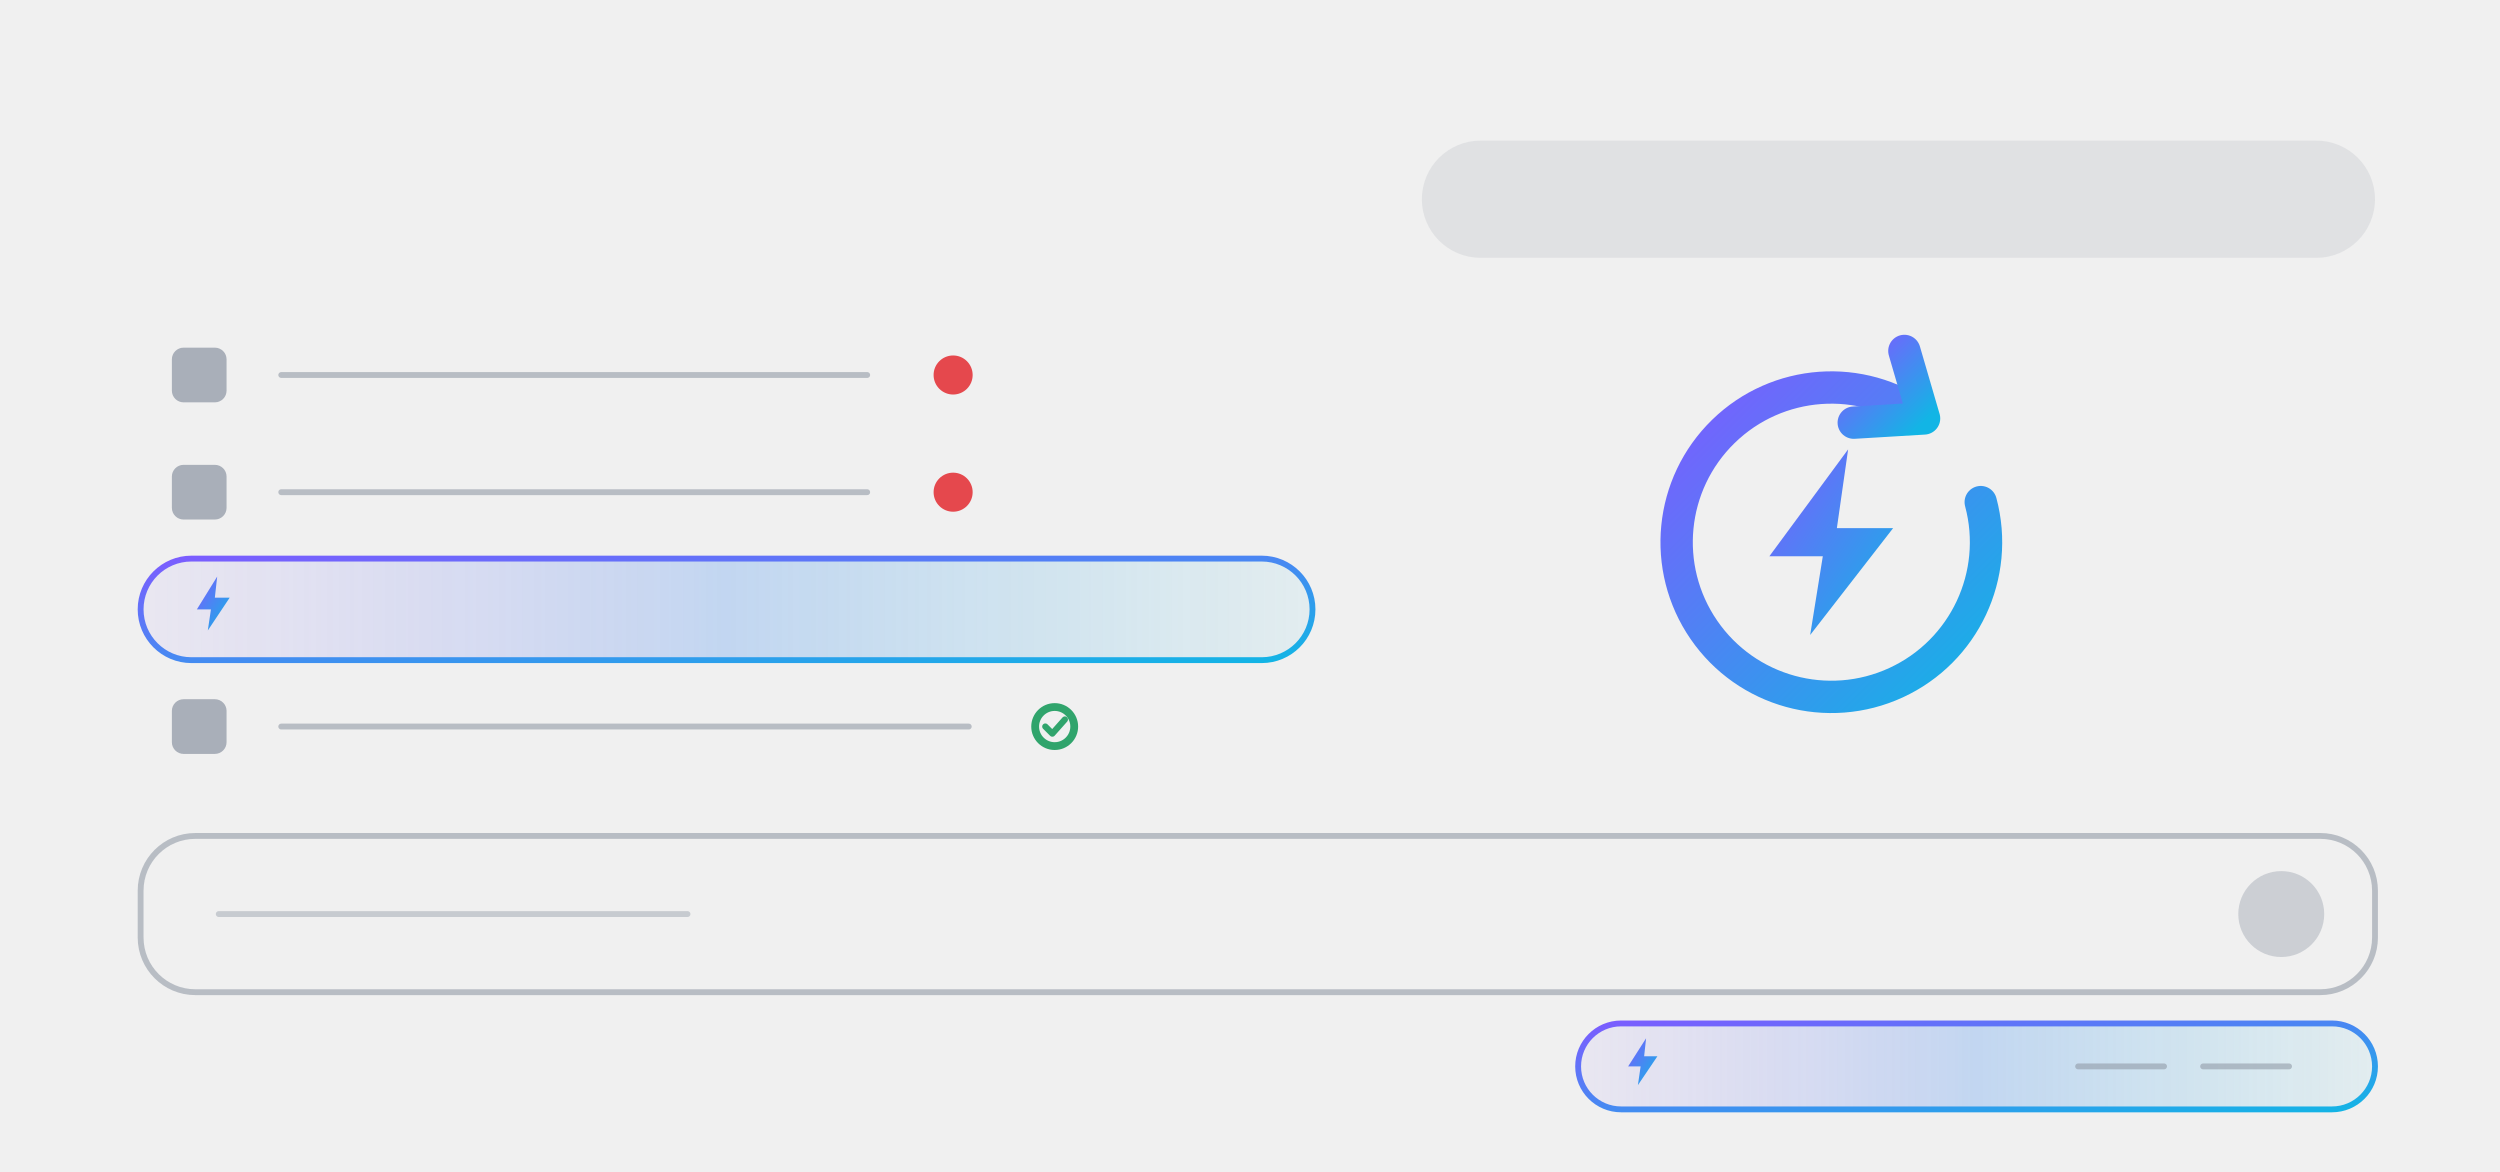
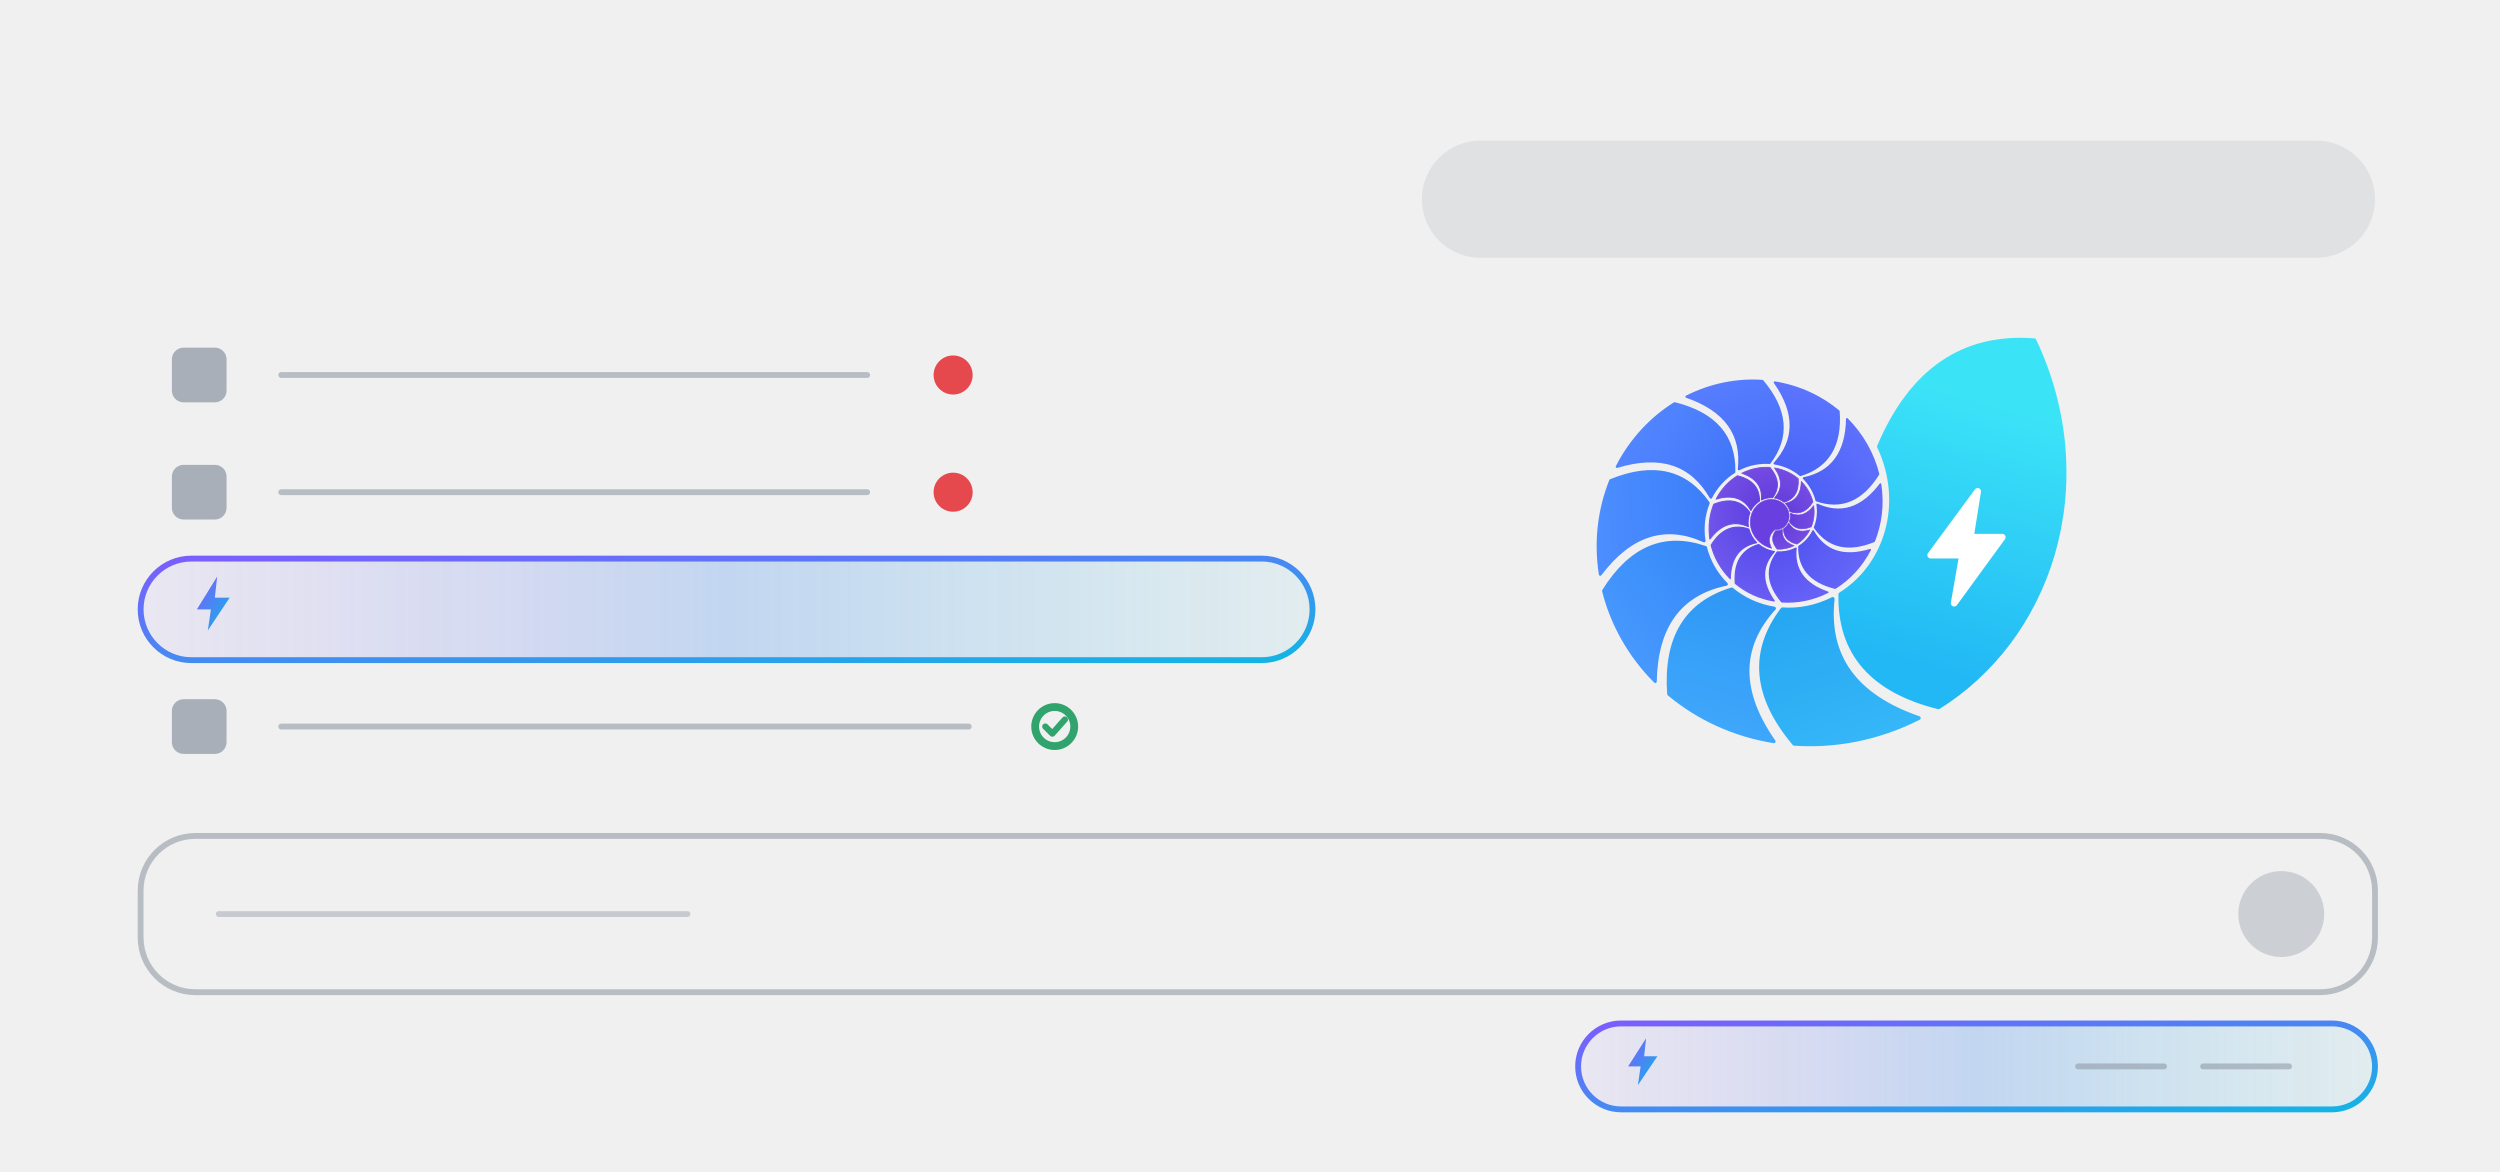
<svg xmlns="http://www.w3.org/2000/svg" width="640" height="300" viewBox="0 0 640 300">
  <defs>
    <linearGradient id="ink" x1="0" y1="0" x2="1" y2="1">
      <stop offset="0" stop-color="#7c5cff" />
      <stop offset="1" stop-color="#12b5e5" />
    </linearGradient>
    <linearGradient id="sweep" x1="0" y1="0" x2="1" y2="0">
      <stop offset="0" stop-color="#7c5cff" stop-opacity="0.06" />
      <stop offset="0.5" stop-color="#3f8cf2" stop-opacity="0.26" />
      <stop offset="1" stop-color="#12b5e5" stop-opacity="0.06" />
    </linearGradient>
  </defs>
  <g fill="none" stroke="#8b93a1" stroke-opacity="0.55" stroke-width="1.5" stroke-linecap="round">
    <rect x="364" y="36" width="244" height="30" rx="15" fill="#8b93a1" fill-opacity="0.16" stroke="none" />
    <path d="M72 96h150" />
    <path d="M72 126h150" />
    <path d="M72 186h176" />
  </g>
  <g fill="#8b93a1" fill-opacity="0.7">
    <rect x="44" y="89" width="14" height="14" rx="3" />
    <rect x="44" y="119" width="14" height="14" rx="3" />
    <rect x="44" y="179" width="14" height="14" rx="3" />
  </g>
  <g fill="#e5484d">
    <circle cx="244" cy="96" r="5" />
    <circle cx="244" cy="126" r="5" />
  </g>
  <circle cx="270" cy="186" r="5" fill="none" stroke="#30a46c" stroke-width="2" />
  <path d="M267.6 186l1.8 1.8 3.2-3.6" fill="none" stroke="#30a46c" stroke-width="1.6" stroke-linecap="round" stroke-linejoin="round" />
  <rect x="36" y="143" width="300" height="26" rx="13" fill="url(#sweep)" stroke="url(#ink)" stroke-width="1.5" />
  <path d="M55.6 147.6 50.4 156h3.6l-.8 5.4 5.6-8.4h-3.8l.6-5.4Z" fill="url(#ink)" />
  <path d="M72 156h168" stroke="url(#ink)" stroke-width="1.5" stroke-linecap="round" stroke-opacity="0.8" />
  <rect x="36" y="214" width="572" height="40" rx="14" fill="none" stroke="#8b93a1" stroke-opacity="0.55" stroke-width="1.5" />
  <path d="M56 234h120" stroke="#8b93a1" stroke-opacity="0.4" stroke-width="1.5" stroke-linecap="round" />
  <circle cx="584" cy="234" r="11" fill="#8b93a1" fill-opacity="0.35" />
  <rect x="404" y="262" width="204" height="22" rx="11" fill="url(#sweep)" stroke="url(#ink)" stroke-width="1.5" />
  <path d="M421.4 265.8 416.8 273h3.2l-.7 4.8 5-7.4h-3.4l.5-4.6Z" fill="url(#ink)" />
  <path d="M434 273h86" stroke="url(#ink)" stroke-width="1.5" stroke-linecap="round" stroke-opacity="0.8" />
  <path d="M532 273h22M564 273h22" stroke="#8b93a1" stroke-opacity="0.55" stroke-width="1.5" stroke-linecap="round" />
-   <g transform="translate(404 74) scale(3.6)">
-     <path d="M28.63 15.15A11 11 0 1 1 24.47 9.1" fill="none" stroke="url(#ink)" stroke-width="2.3" stroke-linecap="round" />
-     <path d="M23.2 4.4 24.6 9.2 19.6 9.5" fill="none" stroke="url(#ink)" stroke-width="2.3" stroke-linecap="round" stroke-linejoin="round" />
-     <path d="M19.2 11.4 13.6 19h3.8l-.9 5.6L22.4 17h-4l.8-5.6Z" fill="url(#ink)" />
+   <g id="dshrsi-mark" transform="translate(404 74) scale(3.6)">
+     <defs>
+       <linearGradient id="dshrsi-0" gradientUnits="userSpaceOnUse" x1="14.284" y1="17.171" x2="14.763" y2="18.459">
+         <stop offset="0" stop-color="#663edc" />
+         <stop offset="1" stop-color="#744ce2" />
+       </linearGradient>
+       <linearGradient id="dshrsi-1" gradientUnits="userSpaceOnUse" x1="14.815" y1="16.867" x2="16.08" y2="17.706">
+         <stop offset="0" stop-color="#663edc" />
+         <stop offset="1" stop-color="#744ce2" />
+       </linearGradient>
+       <linearGradient id="dshrsi-2" gradientUnits="userSpaceOnUse" x1="15.093" y1="16.251" x2="16.767" y2="16.18">
+         <stop offset="0" stop-color="#663edc" />
+         <stop offset="1" stop-color="#744ce2" />
+       </linearGradient>
+       <linearGradient id="dshrsi-3" gradientUnits="userSpaceOnUse" x1="14.941" y1="15.52" x2="16.391" y2="14.369">
+         <stop offset="0" stop-color="#663edc" />
+         <stop offset="1" stop-color="#744ce2" />
+       </linearGradient>
+       <linearGradient id="dshrsi-4" gradientUnits="userSpaceOnUse" x1="14.33" y1="14.966" x2="14.879" y2="12.996">
+         <stop offset="0" stop-color="#663edc" />
+         <stop offset="1" stop-color="#744ce2" />
+       </linearGradient>
+       <linearGradient id="dshrsi-5" gradientUnits="userSpaceOnUse" x1="13.425" y1="14.867" x2="12.637" y2="12.751">
+         <stop offset="0" stop-color="#663edc" />
+         <stop offset="1" stop-color="#744ce2" />
+       </linearGradient>
+       <linearGradient id="dshrsi-6" gradientUnits="userSpaceOnUse" x1="12.552" y1="15.366" x2="10.474" y2="13.987">
+         <stop offset="0" stop-color="#643fde" />
+         <stop offset="1" stop-color="#734ee4" />
+       </linearGradient>
+       <linearGradient id="dshrsi-7" gradientUnits="userSpaceOnUse" x1="12.096" y1="16.378" x2="9.345" y2="16.495">
+         <stop offset="0" stop-color="#6144e3" />
+         <stop offset="1" stop-color="#7053e9" />
+       </linearGradient>
+       <linearGradient id="dshrsi-8" gradientUnits="userSpaceOnUse" x1="12.346" y1="17.579" x2="9.963" y2="19.47">
+         <stop offset="0" stop-color="#5e49e7" />
+         <stop offset="1" stop-color="#6d58ed" />
+       </linearGradient>
+       <linearGradient id="dshrsi-9" gradientUnits="userSpaceOnUse" x1="13.349" y1="18.49" x2="12.447" y2="21.726">
+         <stop offset="0" stop-color="#5a4dec" />
+         <stop offset="1" stop-color="#695cf2" />
+       </linearGradient>
+       <linearGradient id="dshrsi-10" gradientUnits="userSpaceOnUse" x1="14.836" y1="18.653" x2="16.131" y2="22.129">
+         <stop offset="0" stop-color="#5852f1" />
+         <stop offset="1" stop-color="#6661f7" />
+       </linearGradient>
+       <linearGradient id="dshrsi-11" gradientUnits="userSpaceOnUse" x1="16.27" y1="17.833" x2="19.685" y2="20.098">
+         <stop offset="0" stop-color="#5557f2" />
+         <stop offset="1" stop-color="#6466f8" />
+       </linearGradient>
+       <linearGradient id="dshrsi-12" gradientUnits="userSpaceOnUse" x1="17.02" y1="16.169" x2="21.541" y2="15.977">
+         <stop offset="0" stop-color="#515bf4" />
+         <stop offset="1" stop-color="#606afa" />
+       </linearGradient>
+       <linearGradient id="dshrsi-13" gradientUnits="userSpaceOnUse" x1="16.609" y1="14.196" x2="20.524" y2="11.089">
+         <stop offset="0" stop-color="#4e61f6" />
+         <stop offset="1" stop-color="#5d70fc" />
+       </linearGradient>
+       <linearGradient id="dshrsi-14" gradientUnits="userSpaceOnUse" x1="14.962" y1="12.699" x2="16.443" y2="7.382">
+         <stop offset="0" stop-color="#4b66f8" />
+         <stop offset="1" stop-color="#5a74fe" />
+       </linearGradient>
+       <linearGradient id="dshrsi-15" gradientUnits="userSpaceOnUse" x1="12.518" y1="12.432" x2="10.39" y2="6.719">
+         <stop offset="0" stop-color="#476ef8" />
+         <stop offset="1" stop-color="#567dfe" />
+       </linearGradient>
+       <linearGradient id="dshrsi-16" gradientUnits="userSpaceOnUse" x1="10.161" y1="13.779" x2="4.551" y2="10.056">
+         <stop offset="0" stop-color="#4276f9" />
+         <stop offset="1" stop-color="#5185ff" />
+       </linearGradient>
+       <linearGradient id="dshrsi-17" gradientUnits="userSpaceOnUse" x1="8.929" y1="16.513" x2="1.5" y2="16.829">
+         <stop offset="0" stop-color="#3d7ff9" />
+         <stop offset="1" stop-color="#4c8eff" />
+       </linearGradient>
+       <linearGradient id="dshrsi-18" gradientUnits="userSpaceOnUse" x1="9.604" y1="19.755" x2="3.171" y2="24.86">
+         <stop offset="0" stop-color="#3789f8" />
+         <stop offset="1" stop-color="#4698fe" />
+       </linearGradient>
+       <linearGradient id="dshrsi-19" gradientUnits="userSpaceOnUse" x1="12.311" y1="22.214" x2="9.877" y2="30.952">
+         <stop offset="0" stop-color="#2f98f5" />
+         <stop offset="1" stop-color="#3ea7fb" />
+       </linearGradient>
+       <linearGradient id="dshrsi-20" gradientUnits="userSpaceOnUse" x1="16.327" y1="22.654" x2="19.824" y2="32.041">
+         <stop offset="0" stop-color="#26a7f1" />
+         <stop offset="1" stop-color="#35b6f8" />
+       </linearGradient>
+       <linearGradient id="dshrsi-live" gradientUnits="userSpaceOnUse" x1="21.661" y1="26.005" x2="26.922" y2="7.431">
+         <stop offset="0" stop-color="#22b8f5" />
+         <stop offset="1" stop-color="#3be3f7" />
+       </linearGradient>
+     </defs>
+     <path d="M13.993 17.111C14.113 17.124 14.24 17.112 14.362 17.071C14.484 17.029 14.602 16.959 14.702 16.864C14.802 16.768 14.884 16.647 14.937 16.508C14.99 16.37 15.015 16.215 15.003 16.056C14.992 15.898 14.945 15.736 14.861 15.588C14.778 15.439 14.659 15.304 14.51 15.198C14.362 15.092 14.184 15.015 13.992 14.979C13.8 14.944 13.592 14.95 13.389 15.004C13.187 15.057 12.988 15.157 12.816 15.302C12.644 15.446 12.497 15.634 12.396 15.852C12.294 16.071 12.237 16.32 12.239 16.578C12.24 16.836 12.298 17.104 12.417 17.354C12.536 17.604 12.715 17.837 12.944 18.025C13.173 18.214 13.452 18.358 13.761 18.436Q13.355 17.641 13.993 17.111Z" fill="#6a3fe0" stroke="#6a3fe0" stroke-width="0.034" stroke-linejoin="round" />
+     <path d="M14.152 18.499C14.352 18.513 14.558 18.5 14.763 18.459C14.969 18.417 15.173 18.347 15.367 18.248Q14.436 17.926 14.528 17.086C14.449 17.126 14.367 17.154 14.284 17.171C14.201 17.188 14.118 17.193 14.037 17.187Q13.569 17.807 14.152 18.499Z" fill="url(#dshrsi-0)" stroke="url(#dshrsi-0)" stroke-width="0.037" stroke-linejoin="round" />
+     <path d="M15.559 18.14C15.747 18.022 15.923 17.877 16.08 17.706C16.236 17.536 16.373 17.341 16.483 17.126Q15.441 17.443 14.978 16.633C14.933 16.72 14.878 16.798 14.815 16.867C14.752 16.936 14.681 16.995 14.605 17.042Q14.589 17.899 15.559 18.14Z" fill="url(#dshrsi-1)" stroke="url(#dshrsi-1)" stroke-width="0.041" stroke-linejoin="round" />
+     <path d="M16.584 16.905C16.675 16.678 16.738 16.433 16.767 16.18C16.796 15.926 16.792 15.663 16.751 15.4Q16.026 16.359 15.086 15.936C15.103 16.042 15.104 16.149 15.093 16.251C15.081 16.353 15.056 16.452 15.019 16.544Q15.561 17.32 16.584 16.905Z" fill="url(#dshrsi-2)" stroke="url(#dshrsi-2)" stroke-width="0.045" stroke-linejoin="round" />
+     <path d="M16.697 15.136C16.632 14.874 16.529 14.615 16.391 14.369C16.252 14.124 16.077 13.892 15.869 13.683Q15.845 15.011 14.73 15.243C14.814 15.327 14.885 15.421 14.941 15.52C14.997 15.619 15.038 15.724 15.064 15.83Q16.053 16.171 16.697 15.136Z" fill="url(#dshrsi-3)" stroke="url(#dshrsi-3)" stroke-width="0.05" stroke-linejoin="round" />
+     <path d="M15.651 13.482C15.422 13.291 15.162 13.126 14.879 12.996C14.596 12.867 14.289 12.773 13.968 12.722Q14.808 13.924 13.963 14.855C14.092 14.876 14.216 14.914 14.33 14.966C14.445 15.018 14.55 15.085 14.642 15.162Q15.747 14.826 15.651 13.482Z" fill="url(#dshrsi-4)" stroke="url(#dshrsi-4)" stroke-width="0.055" stroke-linejoin="round" />
+     <path d="M13.642 12.684C13.313 12.661 12.974 12.683 12.637 12.751C12.3 12.819 11.965 12.935 11.645 13.097Q13.175 13.626 13.025 15.006C13.154 14.941 13.289 14.894 13.425 14.867C13.561 14.839 13.698 14.831 13.831 14.84Q14.6 13.822 13.642 12.684Z" fill="url(#dshrsi-5)" stroke="url(#dshrsi-5)" stroke-width="0.061" stroke-linejoin="round" />
+     <path d="M11.329 13.275C11.02 13.468 10.731 13.707 10.474 13.987C10.218 14.267 9.993 14.587 9.812 14.94Q11.523 14.419 12.285 15.751C12.358 15.608 12.449 15.479 12.552 15.366C12.656 15.253 12.773 15.156 12.897 15.078Q12.924 13.67 11.329 13.275Z" fill="url(#dshrsi-6)" stroke="url(#dshrsi-6)" stroke-width="0.067" stroke-linejoin="round" />
+     <path d="M9.646 15.304C9.496 15.677 9.392 16.078 9.345 16.495C9.297 16.912 9.304 17.344 9.372 17.777Q10.562 16.2 12.107 16.896C12.08 16.721 12.077 16.547 12.096 16.378C12.115 16.21 12.157 16.048 12.218 15.898Q11.327 14.622 9.646 15.304Z" fill="url(#dshrsi-7)" stroke="url(#dshrsi-7)" stroke-width="0.074" stroke-linejoin="round" />
+     <path d="M9.46 18.21C9.567 18.641 9.735 19.066 9.963 19.47C10.191 19.873 10.478 20.255 10.82 20.597Q10.86 18.416 12.692 18.034C12.554 17.896 12.438 17.742 12.346 17.579C12.254 17.416 12.186 17.245 12.143 17.071Q10.518 16.509 9.46 18.21Z" fill="url(#dshrsi-8)" stroke="url(#dshrsi-8)" stroke-width="0.082" stroke-linejoin="round" />
+     <path d="M11.179 20.927C11.555 21.242 11.982 21.513 12.447 21.726C12.913 21.939 13.417 22.093 13.944 22.178Q12.564 20.202 13.953 18.672C13.74 18.638 13.537 18.576 13.349 18.49C13.161 18.404 12.988 18.295 12.837 18.168Q11.021 18.72 11.179 20.927Z" fill="url(#dshrsi-9)" stroke="url(#dshrsi-9)" stroke-width="0.09" stroke-linejoin="round" />
+     <path d="M14.48 22.239C15.02 22.276 15.577 22.242 16.131 22.129C16.685 22.017 17.236 21.828 17.762 21.561Q15.247 20.692 15.494 18.423C15.282 18.531 15.059 18.608 14.836 18.653C14.612 18.698 14.387 18.712 14.169 18.697Q12.906 20.37 14.48 22.239Z" fill="url(#dshrsi-10)" stroke="url(#dshrsi-10)" stroke-width="0.1" stroke-linejoin="round" />
+     <path d="M18.28 21.268C18.787 20.951 19.263 20.558 19.685 20.098C20.107 19.639 20.476 19.112 20.773 18.532Q17.961 19.388 16.71 17.201C16.59 17.435 16.441 17.647 16.27 17.833C16.1 18.019 15.908 18.177 15.703 18.305Q15.66 20.62 18.28 21.268Z" fill="url(#dshrsi-11)" stroke="url(#dshrsi-11)" stroke-width="0.11" stroke-linejoin="round" />
+     <path d="M21.046 17.934C21.293 17.321 21.463 16.662 21.541 15.977C21.62 15.292 21.607 14.582 21.496 13.871Q19.54 16.461 17.002 15.319C17.047 15.606 17.052 15.893 17.02 16.169C16.988 16.445 16.92 16.712 16.82 16.959Q18.284 19.055 21.046 17.934Z" fill="url(#dshrsi-12)" stroke="url(#dshrsi-12)" stroke-width="0.121" stroke-linejoin="round" />
+     <path d="M21.352 13.159C21.175 12.451 20.899 11.752 20.524 11.089C20.15 10.426 19.678 9.8 19.117 9.237Q19.051 12.821 16.041 13.448C16.268 13.675 16.458 13.928 16.609 14.196C16.761 14.463 16.872 14.746 16.944 15.031Q19.612 15.954 21.352 13.159Z" fill="url(#dshrsi-13)" stroke="url(#dshrsi-13)" stroke-width="0.134" stroke-linejoin="round" />
+     <path d="M18.526 8.694C17.909 8.176 17.208 7.731 16.443 7.382C15.678 7.032 14.85 6.779 13.983 6.64Q16.251 9.885 13.969 12.4C14.318 12.456 14.653 12.558 14.962 12.699C15.271 12.84 15.554 13.02 15.803 13.229Q18.786 12.321 18.526 8.694Z" fill="url(#dshrsi-14)" stroke="url(#dshrsi-14)" stroke-width="0.148" stroke-linejoin="round" />
+     <path d="M13.103 6.539C12.215 6.477 11.3 6.535 10.39 6.719C9.479 6.903 8.575 7.215 7.71 7.653Q11.843 9.081 11.436 12.809C11.785 12.632 12.151 12.506 12.518 12.432C12.885 12.357 13.255 12.334 13.613 12.359Q15.689 9.611 13.103 6.539Z" fill="url(#dshrsi-15)" stroke="url(#dshrsi-15)" stroke-width="0.164" stroke-linejoin="round" />
+     <path d="M6.858 8.134C6.025 8.655 5.244 9.301 4.551 10.056C3.857 10.812 3.251 11.678 2.763 12.63Q7.382 11.223 9.439 14.818C9.636 14.433 9.881 14.084 10.161 13.779C10.441 13.474 10.756 13.213 11.092 13.003Q11.163 9.2 6.858 8.134Z" fill="url(#dshrsi-16)" stroke="url(#dshrsi-16)" stroke-width="0.181" stroke-linejoin="round" />
+     <path d="M2.314 13.613C1.908 14.62 1.629 15.703 1.5 16.829C1.371 17.954 1.391 19.121 1.573 20.289Q4.787 16.033 8.959 17.91C8.885 17.438 8.877 16.967 8.929 16.513C8.981 16.059 9.094 15.621 9.258 15.215Q6.852 11.771 2.314 13.613Z" fill="url(#dshrsi-17)" stroke="url(#dshrsi-17)" stroke-width="0.2" stroke-linejoin="round" />
+     <path d="M1.811 21.459C2.101 22.622 2.556 23.771 3.171 24.86C3.786 25.95 4.562 26.979 5.483 27.904Q5.591 22.015 10.537 20.984C10.165 20.611 9.852 20.195 9.604 19.755C9.355 19.315 9.172 18.852 9.055 18.382Q4.669 16.866 1.811 21.459Z" fill="url(#dshrsi-18)" stroke="url(#dshrsi-18)" stroke-width="0.22" stroke-linejoin="round" />
+     <path d="M6.454 28.796C7.469 29.646 8.62 30.378 9.877 30.952C11.134 31.526 12.495 31.942 13.919 32.171Q10.193 26.838 13.943 22.707C13.368 22.614 12.818 22.446 12.311 22.214C11.804 21.983 11.339 21.687 10.929 21.344Q6.027 22.836 6.454 28.796Z" fill="url(#dshrsi-19)" stroke="url(#dshrsi-19)" stroke-width="0.243" stroke-linejoin="round" />
+     <path d="M15.365 32.337C16.824 32.438 18.328 32.344 19.824 32.041C21.319 31.738 22.806 31.226 24.226 30.506Q17.436 28.16 18.104 22.035C17.531 22.325 16.93 22.532 16.327 22.654C15.723 22.776 15.116 22.814 14.527 22.774Q11.115 27.289 15.365 32.337Z" fill="url(#dshrsi-20)" stroke="url(#dshrsi-20)" stroke-width="0.269" stroke-linejoin="round" />
+     <path d="M25.627 29.716C27.477 28.558 29.169 27.026 30.565 25.183C31.96 23.34 33.058 21.186 33.744 18.836C34.431 16.485 34.706 13.939 34.5 11.354C34.294 8.769 33.607 6.145 32.429 3.663Q24.862 3.091 21.415 11.198C21.891 12.2 22.168 13.259 22.251 14.303C22.335 15.346 22.224 16.374 21.946 17.323C21.669 18.272 21.226 19.142 20.663 19.886C20.099 20.63 19.416 21.248 18.669 21.715Q18.553 27.965 25.627 29.716Z" fill="url(#dshrsi-live)" stroke="url(#dshrsi-live)" stroke-width="0.318" stroke-linejoin="round" />
+     <path d="M28.41 14.388L25.071 18.92L27.336 18.92L26.74 22.338L30.159 17.647L27.893 17.647Z" fill="#ffffff" stroke="#ffffff" stroke-width="0.477" stroke-linejoin="round" />
  </g>
</svg>
